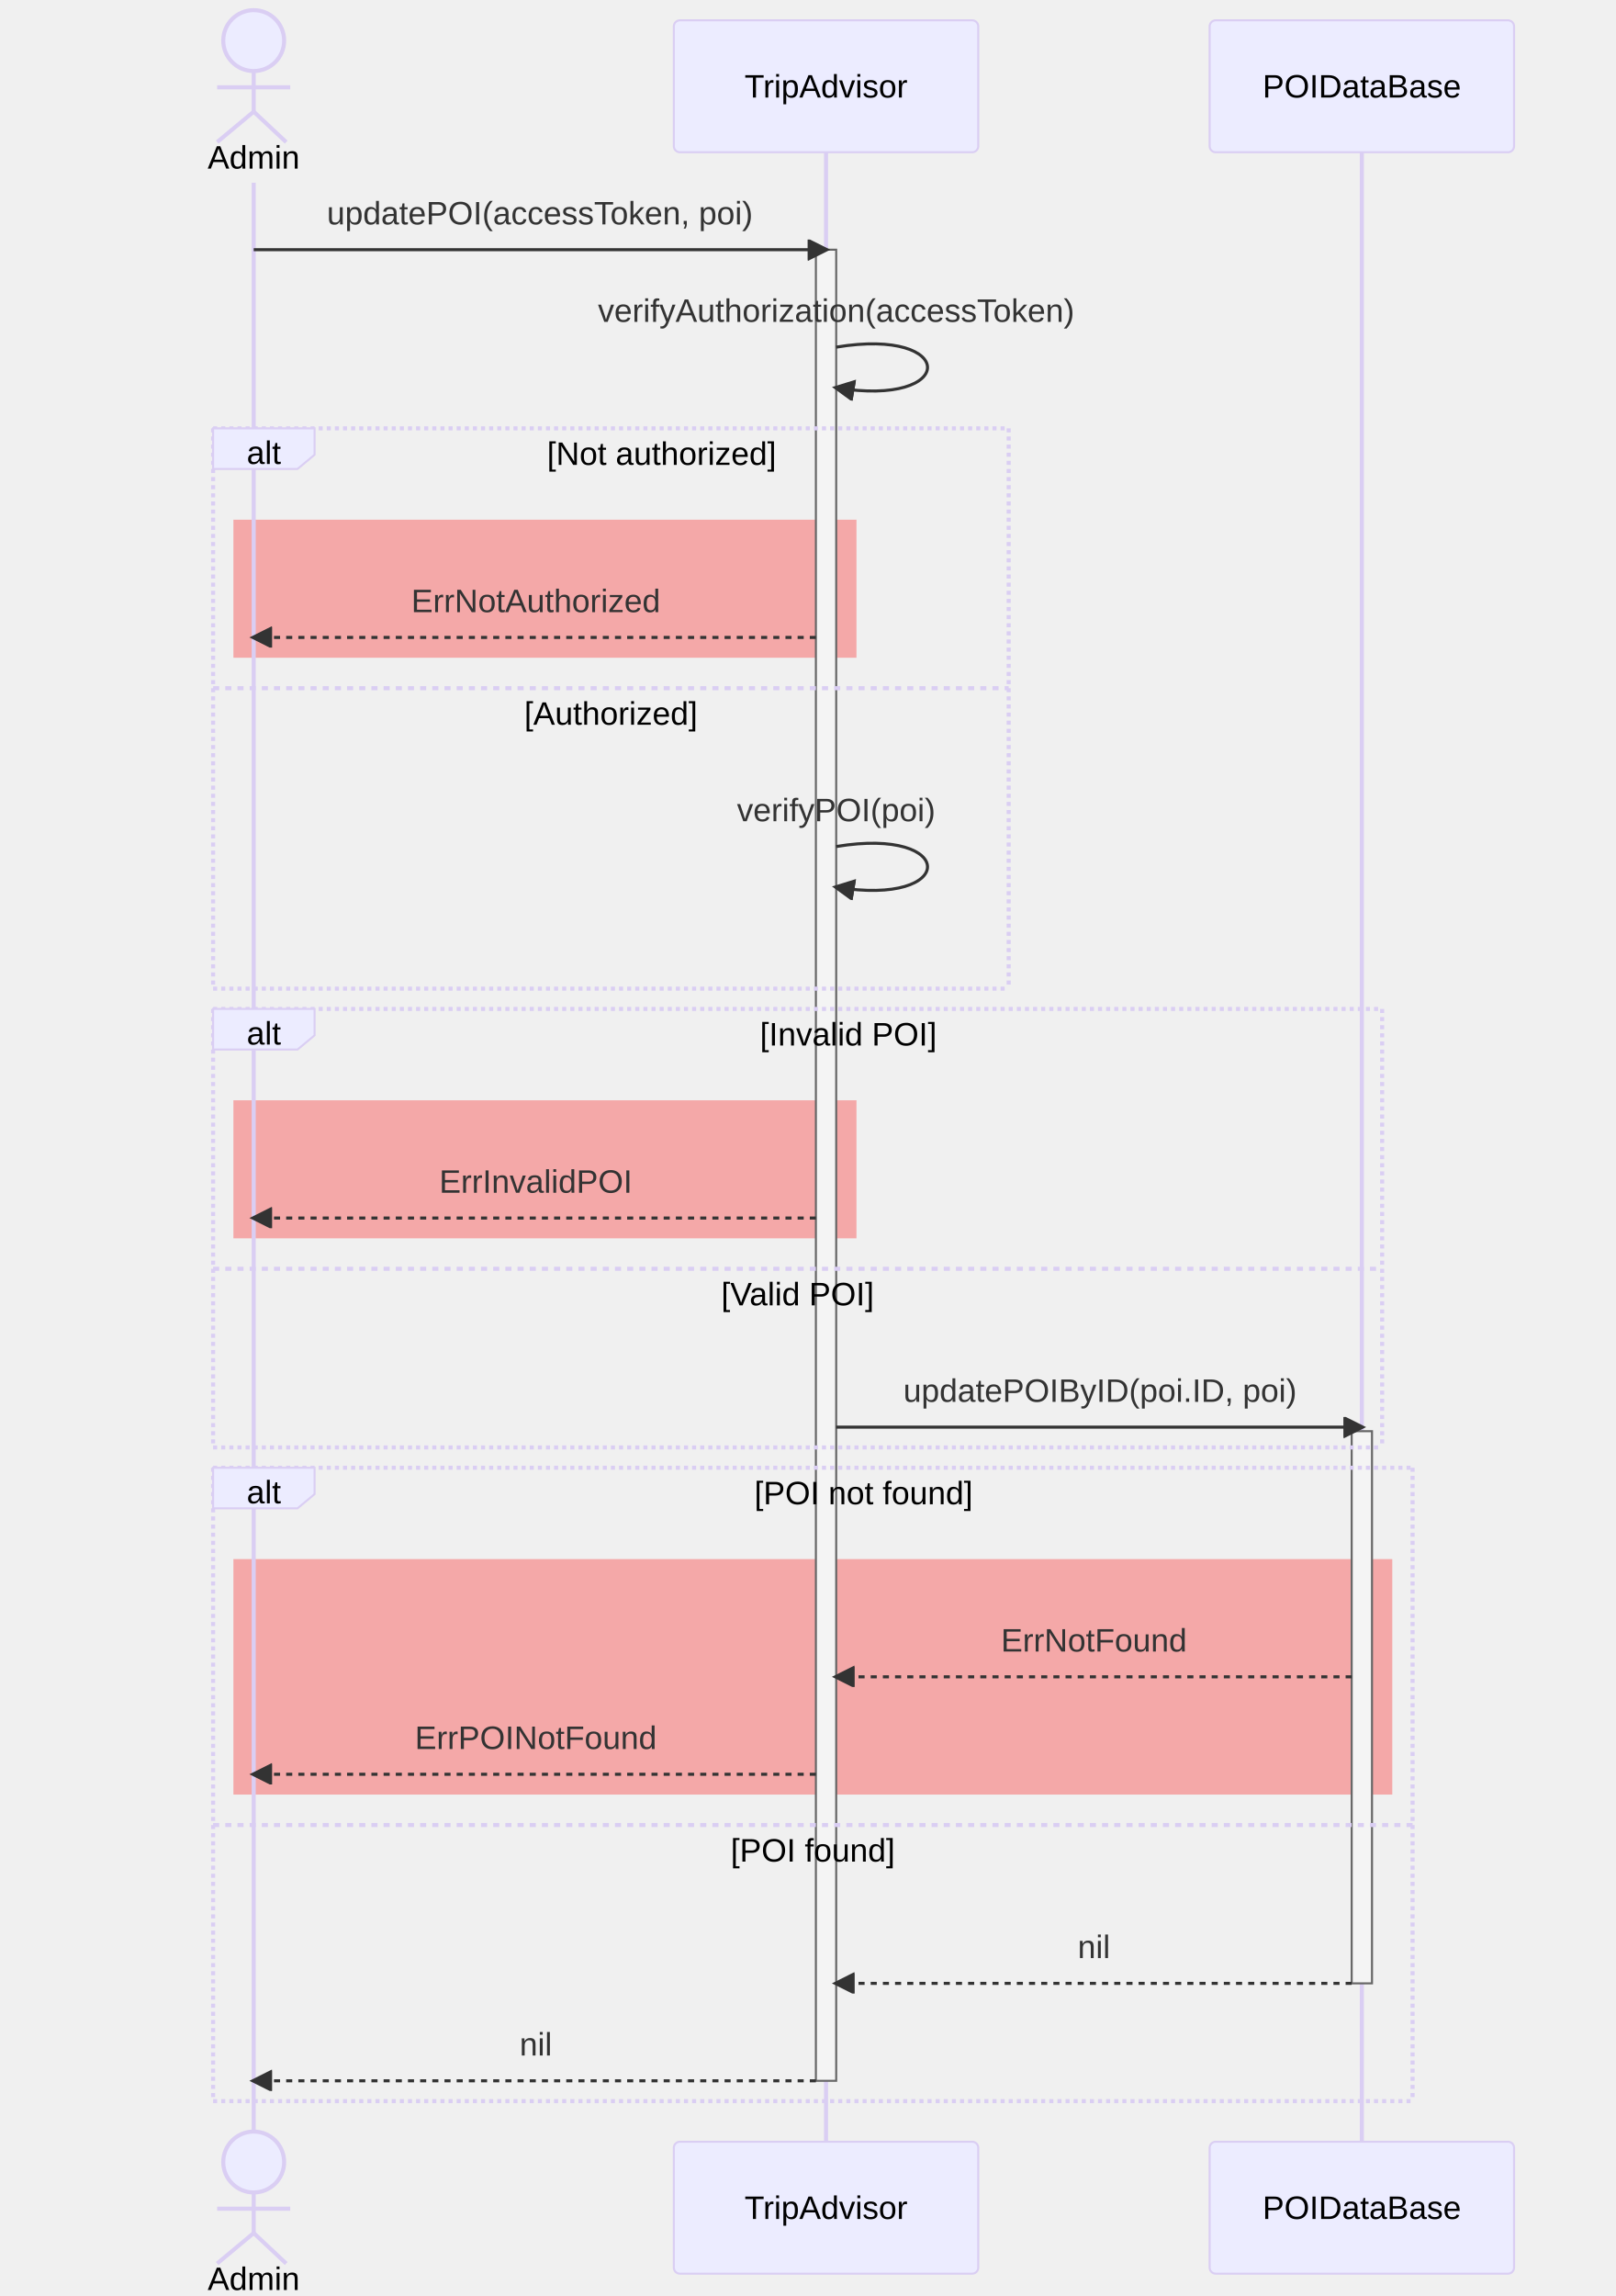
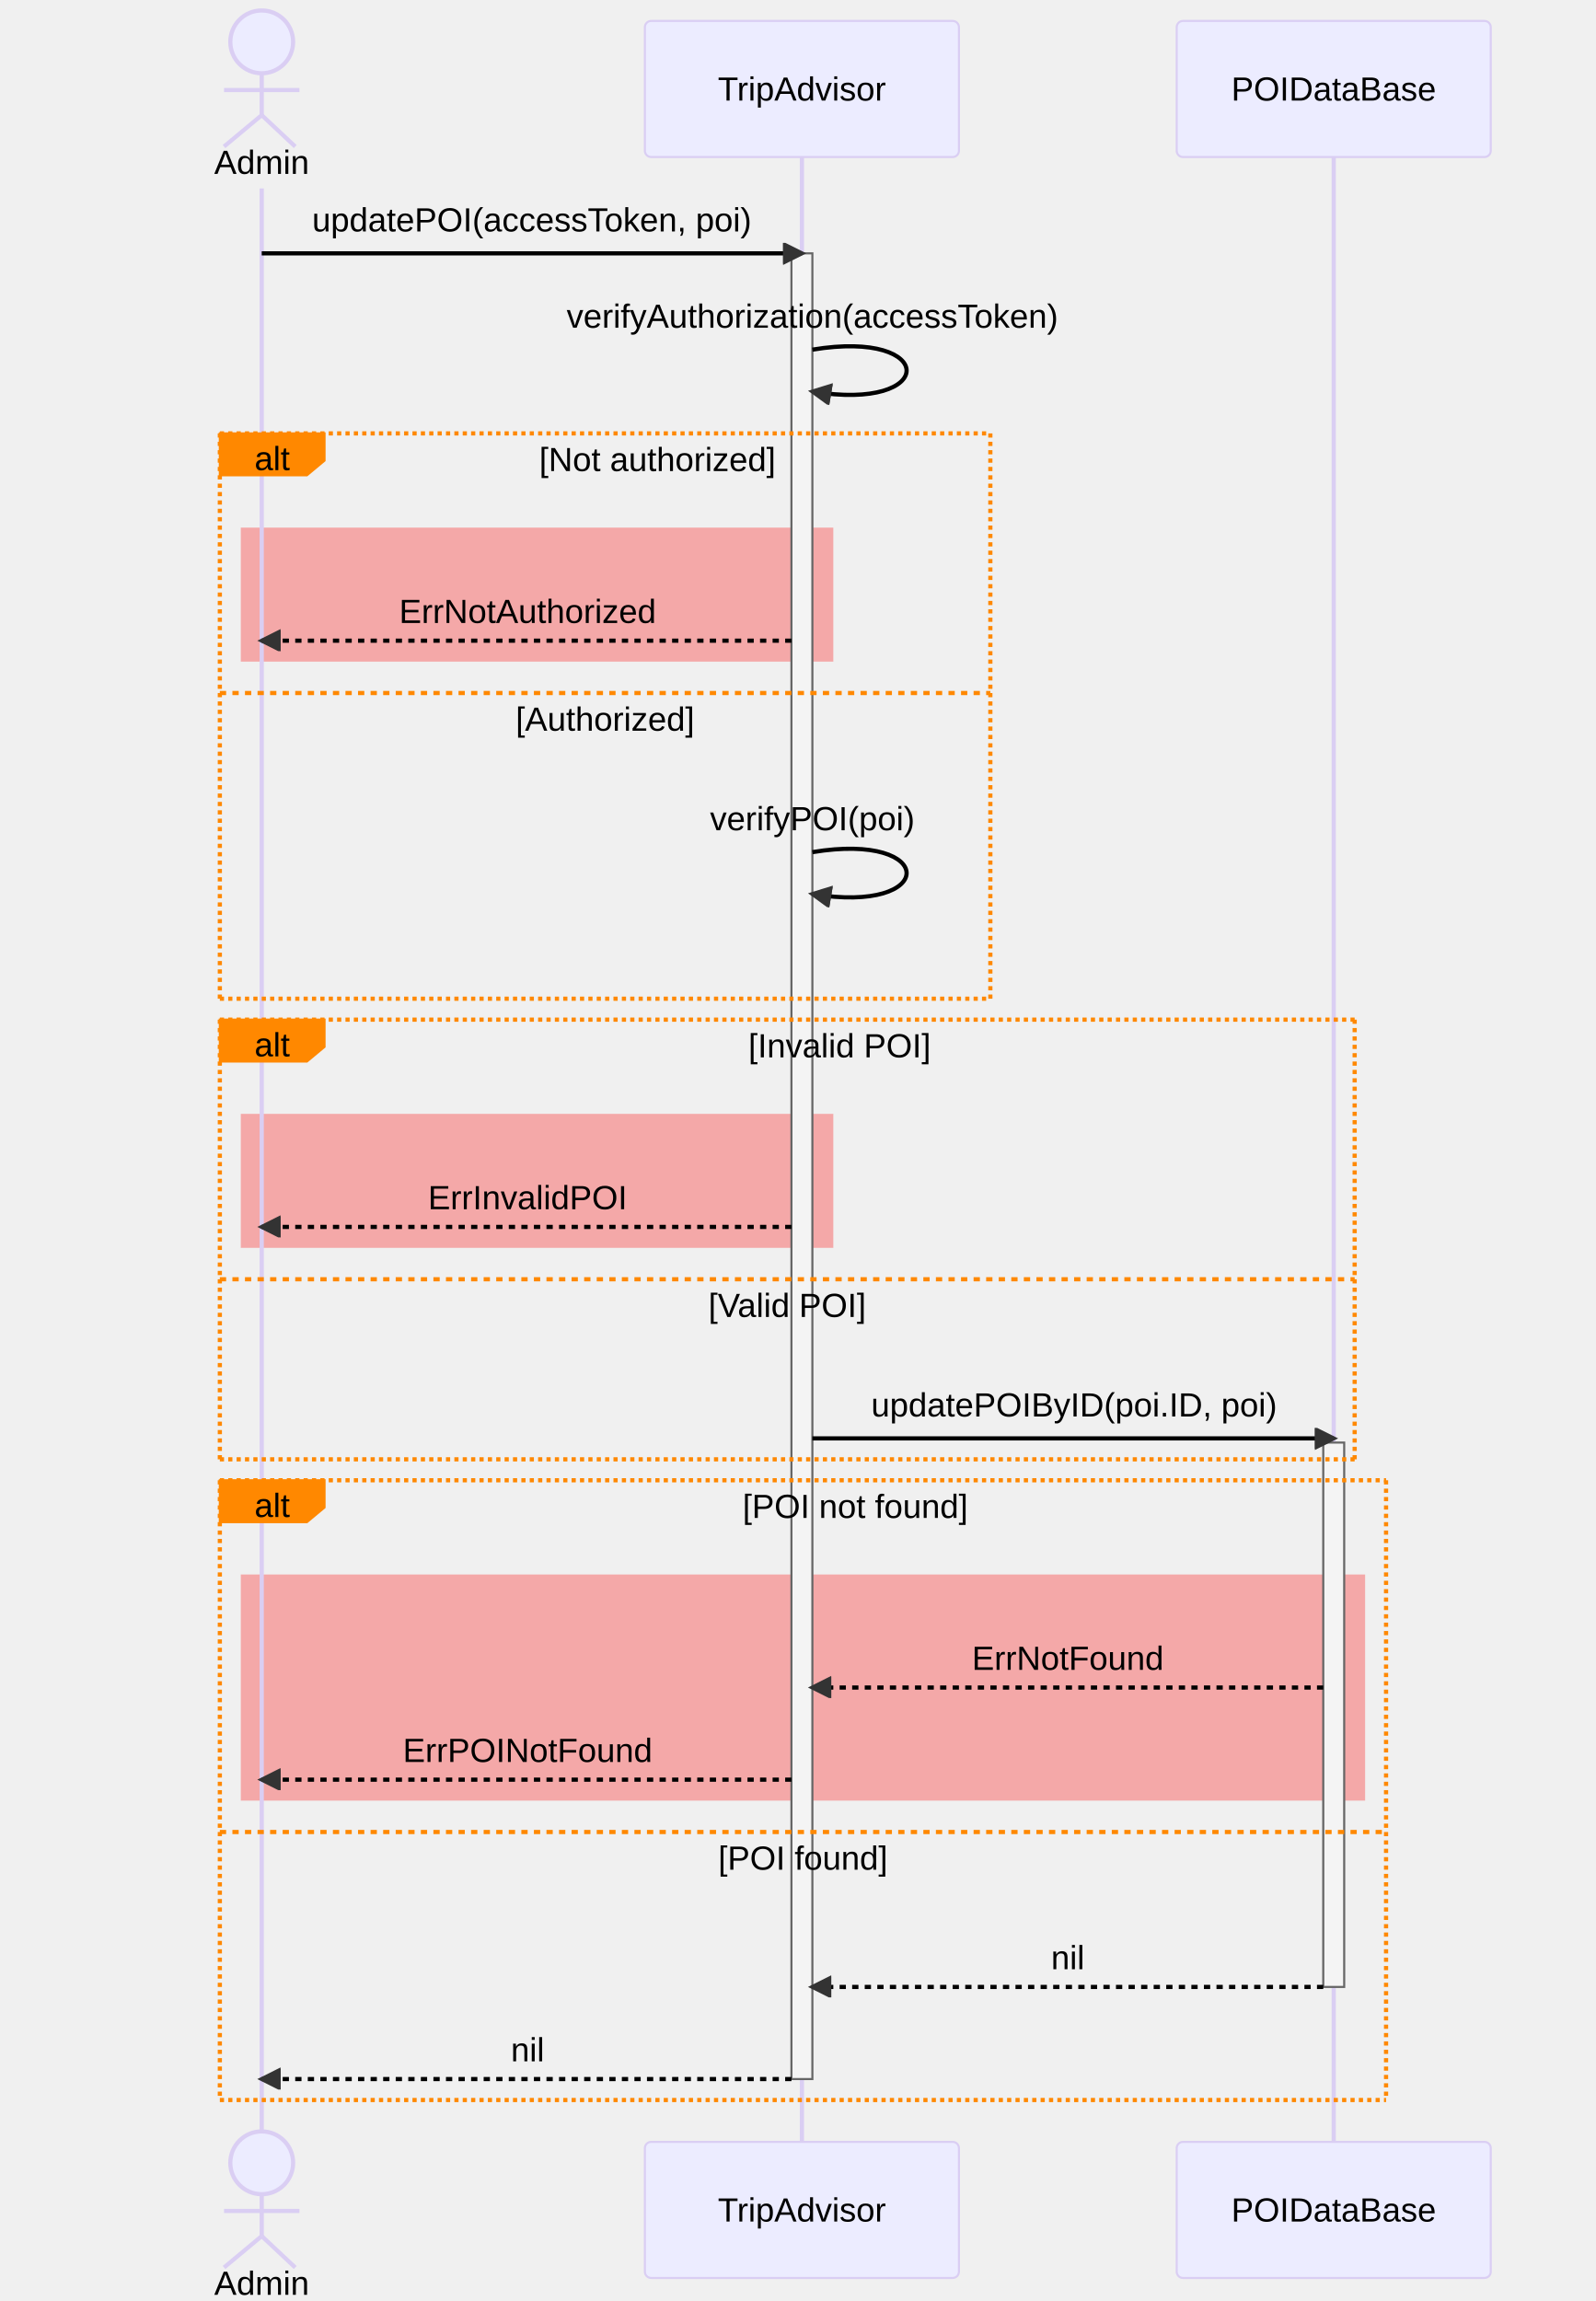
- <svg xmlns="http://www.w3.org/2000/svg" aria-labelledby="chart-title-mermaid-1676816670026 chart-desc-mermaid-1676816670026" role="img" viewBox="-50 -10 796 1131" style="max-width: 796px; background-color: rgb(128, 128, 128);" width="100%" id="mermaid-1676816670026">
-   <rect class="rect" height="116" width="571" fill="rgba(255, 0, 0, 0.3)" y="758" x="65" />
-   <rect class="rect" height="68" width="307" fill="rgba(255, 0, 0, 0.3)" y="532" x="65" />
-   <rect class="rect" height="68" width="307" fill="rgba(255, 0, 0, 0.3)" y="246" x="65" />
-   <style>#mermaid-1676816670026 {font-family:"trebuchet ms",verdana,arial,sans-serif;font-size:16px;fill:#333;}#mermaid-1676816670026 .error-icon{fill:#552222;}#mermaid-1676816670026 .error-text{fill:#552222;stroke:#552222;}#mermaid-1676816670026 .edge-thickness-normal{stroke-width:2px;}#mermaid-1676816670026 .edge-thickness-thick{stroke-width:3.5px;}#mermaid-1676816670026 .edge-pattern-solid{stroke-dasharray:0;}#mermaid-1676816670026 .edge-pattern-dashed{stroke-dasharray:3;}#mermaid-1676816670026 .edge-pattern-dotted{stroke-dasharray:2;}#mermaid-1676816670026 .marker{fill:#333333;stroke:#333333;}#mermaid-1676816670026 .marker.cross{stroke:#333333;}#mermaid-1676816670026 svg{font-family:"trebuchet ms",verdana,arial,sans-serif;font-size:16px;}#mermaid-1676816670026 .actor{stroke:hsl(259.626, 59.777%, 87.902%);fill:#ECECFF;}#mermaid-1676816670026 text.actor&gt;tspan{fill:black;stroke:none;}#mermaid-1676816670026 .actor-line{stroke:grey;}#mermaid-1676816670026 .messageLine0{stroke-width:1.5;stroke-dasharray:none;stroke:#333;}#mermaid-1676816670026 .messageLine1{stroke-width:1.5;stroke-dasharray:2,2;stroke:#333;}#mermaid-1676816670026 #arrowhead path{fill:#333;stroke:#333;}#mermaid-1676816670026 .sequenceNumber{fill:white;}#mermaid-1676816670026 #sequencenumber{fill:#333;}#mermaid-1676816670026 #crosshead path{fill:#333;stroke:#333;}#mermaid-1676816670026 .messageText{fill:#333;stroke:none;}#mermaid-1676816670026 .labelBox{stroke:hsl(259.626, 59.777%, 87.902%);fill:#ECECFF;}#mermaid-1676816670026 .labelText,#mermaid-1676816670026 .labelText&gt;tspan{fill:black;stroke:none;}#mermaid-1676816670026 .loopText,#mermaid-1676816670026 .loopText&gt;tspan{fill:black;stroke:none;}#mermaid-1676816670026 .loopLine{stroke-width:2px;stroke-dasharray:2,2;stroke:hsl(259.626, 59.777%, 87.902%);fill:hsl(259.626, 59.777%, 87.902%);}#mermaid-1676816670026 .note{stroke:#aaaa33;fill:#fff5ad;}#mermaid-1676816670026 .noteText,#mermaid-1676816670026 .noteText&gt;tspan{fill:black;stroke:none;}#mermaid-1676816670026 .activation0{fill:#f4f4f4;stroke:#666;}#mermaid-1676816670026 .activation1{fill:#f4f4f4;stroke:#666;}#mermaid-1676816670026 .activation2{fill:#f4f4f4;stroke:#666;}#mermaid-1676816670026 .actorPopupMenu{position:absolute;}#mermaid-1676816670026 .actorPopupMenuPanel{position:absolute;fill:#ECECFF;box-shadow:0px 8px 16px 0px rgba(0,0,0,0.2);filter:drop-shadow(3px 5px 2px rgb(0 0 0 / 0.4));}#mermaid-1676816670026 .actor-man line{stroke:hsl(259.626, 59.777%, 87.902%);fill:#ECECFF;}#mermaid-1676816670026 .actor-man circle,#mermaid-1676816670026 line{stroke:hsl(259.626, 59.777%, 87.902%);fill:#ECECFF;stroke-width:2px;}#mermaid-1676816670026 :root{--mermaid-font-family:"trebuchet ms",verdana,arial,sans-serif;}</style>
+ <svg xmlns="http://www.w3.org/2000/svg" aria-roledescription="sequence" viewBox="-50 -10 762 1099" style="max-width: 762px; background-color: white;" width="100%" id="mermaid-1677483207936">
+   <rect class="rect" height="108" width="537" fill="rgba(255, 0, 0, 0.3)" y="742" x="65" />
+   <rect class="rect" height="64" width="283" fill="rgba(255, 0, 0, 0.3)" y="522" x="65" />
+   <rect class="rect" height="64" width="283" fill="rgba(255, 0, 0, 0.3)" y="242" x="65" />
+   <style>#mermaid-1677483207936{font-family:"trebuchet ms",verdana,arial,sans-serif;font-size:16px;fill:#333;}#mermaid-1677483207936 .error-icon{fill:#552222;}#mermaid-1677483207936 .error-text{fill:#552222;stroke:#552222;}#mermaid-1677483207936 .edge-thickness-normal{stroke-width:2px;}#mermaid-1677483207936 .edge-thickness-thick{stroke-width:3.5px;}#mermaid-1677483207936 .edge-pattern-solid{stroke-dasharray:0;}#mermaid-1677483207936 .edge-pattern-dashed{stroke-dasharray:3;}#mermaid-1677483207936 .edge-pattern-dotted{stroke-dasharray:2;}#mermaid-1677483207936 .marker{fill:#333333;stroke:#333333;}#mermaid-1677483207936 .marker.cross{stroke:#333333;}#mermaid-1677483207936 svg{font-family:"trebuchet ms",verdana,arial,sans-serif;font-size:16px;}#mermaid-1677483207936 .actor{stroke:hsl(259.626, 59.777%, 87.902%);fill:#ECECFF;}#mermaid-1677483207936 text.actor&gt;tspan{fill:black;stroke:none;}#mermaid-1677483207936 .actor-line{stroke:grey;}#mermaid-1677483207936 .messageLine0{stroke-width:1.5;stroke-dasharray:none;stroke:#333;}#mermaid-1677483207936 .messageLine1{stroke-width:1.5;stroke-dasharray:2,2;stroke:#333;}#mermaid-1677483207936 #arrowhead path{fill:#333;stroke:#333;}#mermaid-1677483207936 .sequenceNumber{fill:white;}#mermaid-1677483207936 #sequencenumber{fill:#333;}#mermaid-1677483207936 #crosshead path{fill:#333;stroke:#333;}#mermaid-1677483207936 .messageText{fill:#333;stroke:none;}#mermaid-1677483207936 .labelBox{stroke:hsl(259.626, 59.777%, 87.902%);fill:#ECECFF;}#mermaid-1677483207936 .labelText,#mermaid-1677483207936 .labelText&gt;tspan{fill:black;stroke:none;}#mermaid-1677483207936 .loopText,#mermaid-1677483207936 .loopText&gt;tspan{fill:black;stroke:none;}#mermaid-1677483207936 .loopLine{stroke-width:2px;stroke-dasharray:2,2;stroke:hsl(259.626, 59.777%, 87.902%);fill:hsl(259.626, 59.777%, 87.902%);}#mermaid-1677483207936 .note{stroke:#aaaa33;fill:#fff5ad;}#mermaid-1677483207936 .noteText,#mermaid-1677483207936 .noteText&gt;tspan{fill:black;stroke:none;}#mermaid-1677483207936 .activation0{fill:#f4f4f4;stroke:#666;}#mermaid-1677483207936 .activation1{fill:#f4f4f4;stroke:#666;}#mermaid-1677483207936 .activation2{fill:#f4f4f4;stroke:#666;}#mermaid-1677483207936 .actorPopupMenu{position:absolute;}#mermaid-1677483207936 .actorPopupMenuPanel{position:absolute;fill:#ECECFF;box-shadow:0px 8px 16px 0px rgba(0,0,0,0.2);filter:drop-shadow(3px 5px 2px rgb(0 0 0 / 0.4));}#mermaid-1677483207936 .actor-man line{stroke:hsl(259.626, 59.777%, 87.902%);fill:#ECECFF;}#mermaid-1677483207936 .actor-man circle,#mermaid-1677483207936 line{stroke:hsl(259.626, 59.777%, 87.902%);fill:#ECECFF;stroke-width:2px;}#mermaid-1677483207936 :root{--mermaid-font-family:"trebuchet ms",verdana,arial,sans-serif;}</style>
  <g />
  <defs>
    <symbol height="24" width="24" id="computer">
      <path d="M2 2v13h20v-13h-20zm18 11h-16v-9h16v9zm-10.228 6l.466-1h3.524l.467 1h-4.457zm14.228 3h-24l2-6h2.104l-1.33 4h18.45l-1.297-4h2.073l2 6zm-5-10h-14v-7h14v7z" transform="scale(.5)" />
    </symbol>
  </defs>
  <defs>
    <symbol clip-rule="evenodd" fill-rule="evenodd" id="database">
      <path d="M12.258.001l.256.004.255.005.253.008.251.01.249.012.247.015.246.016.242.019.241.02.239.023.236.024.233.027.231.028.229.031.225.032.223.034.22.036.217.038.214.04.211.041.208.043.205.045.201.046.198.048.194.05.191.051.187.053.183.054.18.056.175.057.172.059.168.06.163.061.16.063.155.064.15.066.074.033.073.033.071.034.07.034.069.035.068.035.067.035.066.035.064.036.064.036.062.036.06.036.06.037.058.037.058.037.055.038.055.038.053.038.052.038.051.039.05.039.048.039.047.039.045.04.044.04.043.04.041.04.04.041.039.041.037.041.036.041.034.041.033.042.032.042.03.042.029.042.027.042.026.043.024.043.023.043.021.043.02.043.018.044.017.043.015.044.013.044.012.044.011.045.009.044.007.045.006.045.004.045.002.045.001.045v17l-.001.045-.002.045-.004.045-.006.045-.007.045-.009.044-.011.045-.012.044-.013.044-.015.044-.017.043-.018.044-.02.043-.021.043-.023.043-.024.043-.026.043-.027.042-.029.042-.03.042-.032.042-.033.042-.034.041-.036.041-.037.041-.039.041-.04.041-.041.04-.043.04-.044.04-.045.04-.047.039-.048.039-.05.039-.051.039-.052.038-.053.038-.055.038-.055.038-.058.037-.058.037-.06.037-.06.036-.062.036-.064.036-.064.036-.066.035-.067.035-.068.035-.069.035-.07.034-.071.034-.073.033-.074.033-.15.066-.155.064-.16.063-.163.061-.168.06-.172.059-.175.057-.18.056-.183.054-.187.053-.191.051-.194.05-.198.048-.201.046-.205.045-.208.043-.211.041-.214.04-.217.038-.22.036-.223.034-.225.032-.229.031-.231.028-.233.027-.236.024-.239.023-.241.02-.242.019-.246.016-.247.015-.249.012-.251.01-.253.008-.255.005-.256.004-.258.001-.258-.001-.256-.004-.255-.005-.253-.008-.251-.01-.249-.012-.247-.015-.245-.016-.243-.019-.241-.02-.238-.023-.236-.024-.234-.027-.231-.028-.228-.031-.226-.032-.223-.034-.22-.036-.217-.038-.214-.04-.211-.041-.208-.043-.204-.045-.201-.046-.198-.048-.195-.05-.19-.051-.187-.053-.184-.054-.179-.056-.176-.057-.172-.059-.167-.06-.164-.061-.159-.063-.155-.064-.151-.066-.074-.033-.072-.033-.072-.034-.07-.034-.069-.035-.068-.035-.067-.035-.066-.035-.064-.036-.063-.036-.062-.036-.061-.036-.06-.037-.058-.037-.057-.037-.056-.038-.055-.038-.053-.038-.052-.038-.051-.039-.049-.039-.049-.039-.046-.039-.046-.04-.044-.04-.043-.04-.041-.04-.04-.041-.039-.041-.037-.041-.036-.041-.034-.041-.033-.042-.032-.042-.03-.042-.029-.042-.027-.042-.026-.043-.024-.043-.023-.043-.021-.043-.02-.043-.018-.044-.017-.043-.015-.044-.013-.044-.012-.044-.011-.045-.009-.044-.007-.045-.006-.045-.004-.045-.002-.045-.001-.045v-17l.001-.045.002-.045.004-.045.006-.045.007-.045.009-.044.011-.045.012-.044.013-.044.015-.044.017-.043.018-.044.02-.043.021-.043.023-.043.024-.043.026-.043.027-.042.029-.042.03-.042.032-.042.033-.042.034-.041.036-.041.037-.041.039-.041.04-.041.041-.04.043-.04.044-.04.046-.04.046-.039.049-.039.049-.039.051-.039.052-.038.053-.038.055-.038.056-.038.057-.037.058-.037.06-.037.061-.036.062-.036.063-.036.064-.036.066-.035.067-.035.068-.035.069-.035.07-.034.072-.034.072-.033.074-.033.151-.066.155-.064.159-.063.164-.061.167-.06.172-.059.176-.057.179-.056.184-.054.187-.053.19-.051.195-.05.198-.048.201-.046.204-.045.208-.043.211-.041.214-.04.217-.038.22-.036.223-.034.226-.032.228-.031.231-.028.234-.027.236-.024.238-.023.241-.02.243-.019.245-.016.247-.015.249-.012.251-.01.253-.008.255-.005.256-.004.258-.001.258.001zm-9.258 20.499v.01l.001.021.003.021.004.022.005.021.006.022.007.022.009.023.01.022.011.023.012.023.013.023.015.023.016.024.017.023.018.024.019.024.021.024.022.025.023.024.024.025.052.049.056.05.061.051.066.051.07.051.075.051.079.052.084.052.088.052.092.052.097.052.102.051.105.052.11.052.114.051.119.051.123.051.127.05.131.05.135.05.139.048.144.049.147.047.152.047.155.047.16.045.163.045.167.043.171.043.176.041.178.041.183.039.187.039.19.037.194.035.197.035.202.033.204.031.209.03.212.029.216.027.219.025.222.024.226.021.23.02.233.018.236.016.24.015.243.012.246.01.249.008.253.005.256.004.259.001.26-.001.257-.004.254-.005.25-.008.247-.011.244-.012.241-.014.237-.016.233-.018.231-.021.226-.021.224-.024.22-.026.216-.027.212-.028.21-.031.205-.031.202-.034.198-.034.194-.036.191-.037.187-.039.183-.04.179-.04.175-.042.172-.043.168-.044.163-.045.16-.046.155-.046.152-.047.148-.048.143-.049.139-.049.136-.05.131-.05.126-.05.123-.051.118-.052.114-.051.11-.052.106-.052.101-.052.096-.052.092-.052.088-.053.083-.051.079-.052.074-.052.07-.051.065-.051.06-.051.056-.05.051-.05.023-.024.023-.025.021-.024.02-.024.019-.024.018-.024.017-.024.015-.023.014-.024.013-.023.012-.023.01-.023.01-.022.008-.022.006-.022.006-.022.004-.022.004-.021.001-.021.001-.021v-4.127l-.077.055-.08.053-.083.054-.085.053-.087.052-.09.052-.093.051-.095.05-.097.05-.1.049-.102.049-.105.048-.106.047-.109.047-.111.046-.114.045-.115.045-.118.044-.12.043-.122.042-.124.042-.126.041-.128.04-.13.04-.132.038-.134.038-.135.037-.138.037-.139.035-.142.035-.143.034-.144.033-.147.032-.148.031-.15.03-.151.03-.153.029-.154.027-.156.027-.158.026-.159.025-.161.024-.162.023-.163.022-.165.021-.166.02-.167.019-.169.018-.169.017-.171.016-.173.015-.173.014-.175.013-.175.012-.177.011-.178.01-.179.008-.179.008-.181.006-.182.005-.182.004-.184.003-.184.002h-.37l-.184-.002-.184-.003-.182-.004-.182-.005-.181-.006-.179-.008-.179-.008-.178-.01-.176-.011-.176-.012-.175-.013-.173-.014-.172-.015-.171-.016-.17-.017-.169-.018-.167-.019-.166-.02-.165-.021-.163-.022-.162-.023-.161-.024-.159-.025-.157-.026-.156-.027-.155-.027-.153-.029-.151-.03-.15-.03-.148-.031-.146-.032-.145-.033-.143-.034-.141-.035-.14-.035-.137-.037-.136-.037-.134-.038-.132-.038-.13-.04-.128-.04-.126-.041-.124-.042-.122-.042-.12-.044-.117-.043-.116-.045-.113-.045-.112-.046-.109-.047-.106-.047-.105-.048-.102-.049-.1-.049-.097-.05-.095-.05-.093-.052-.09-.051-.087-.052-.085-.053-.083-.054-.08-.054-.077-.054v4.127zm0-5.654v.011l.001.021.003.021.004.021.005.022.006.022.007.022.009.022.01.022.011.023.012.023.013.023.015.024.016.023.017.024.018.024.019.024.021.024.022.024.023.025.024.024.052.05.056.05.061.05.066.051.07.051.075.052.079.051.084.052.088.052.092.052.097.052.102.052.105.052.11.051.114.051.119.052.123.05.127.051.131.05.135.049.139.049.144.048.147.048.152.047.155.046.16.045.163.045.167.044.171.042.176.042.178.04.183.04.187.038.19.037.194.036.197.034.202.033.204.032.209.03.212.028.216.027.219.025.222.024.226.022.23.02.233.018.236.016.24.014.243.012.246.01.249.008.253.006.256.003.259.001.26-.001.257-.003.254-.006.25-.008.247-.01.244-.012.241-.015.237-.016.233-.018.231-.02.226-.022.224-.024.22-.025.216-.027.212-.029.21-.03.205-.032.202-.033.198-.035.194-.036.191-.037.187-.039.183-.039.179-.041.175-.042.172-.043.168-.044.163-.045.16-.045.155-.047.152-.047.148-.048.143-.048.139-.05.136-.049.131-.05.126-.051.123-.051.118-.051.114-.052.11-.052.106-.052.101-.052.096-.052.092-.052.088-.052.083-.052.079-.052.074-.051.07-.052.065-.051.06-.05.056-.051.051-.049.023-.025.023-.024.021-.025.02-.024.019-.024.018-.024.017-.024.015-.023.014-.023.013-.024.012-.022.01-.023.01-.023.008-.022.006-.022.006-.022.004-.021.004-.022.001-.021.001-.021v-4.139l-.077.054-.08.054-.083.054-.085.052-.087.053-.09.051-.093.051-.095.051-.097.05-.1.049-.102.049-.105.048-.106.047-.109.047-.111.046-.114.045-.115.044-.118.044-.12.044-.122.042-.124.042-.126.041-.128.04-.13.039-.132.039-.134.038-.135.037-.138.036-.139.036-.142.035-.143.033-.144.033-.147.033-.148.031-.15.03-.151.03-.153.028-.154.028-.156.027-.158.026-.159.025-.161.024-.162.023-.163.022-.165.021-.166.02-.167.019-.169.018-.169.017-.171.016-.173.015-.173.014-.175.013-.175.012-.177.011-.178.009-.179.009-.179.007-.181.007-.182.005-.182.004-.184.003-.184.002h-.37l-.184-.002-.184-.003-.182-.004-.182-.005-.181-.007-.179-.007-.179-.009-.178-.009-.176-.011-.176-.012-.175-.013-.173-.014-.172-.015-.171-.016-.17-.017-.169-.018-.167-.019-.166-.02-.165-.021-.163-.022-.162-.023-.161-.024-.159-.025-.157-.026-.156-.027-.155-.028-.153-.028-.151-.03-.15-.03-.148-.031-.146-.033-.145-.033-.143-.033-.141-.035-.14-.036-.137-.036-.136-.037-.134-.038-.132-.039-.13-.039-.128-.04-.126-.041-.124-.042-.122-.043-.12-.043-.117-.044-.116-.044-.113-.046-.112-.046-.109-.046-.106-.047-.105-.048-.102-.049-.1-.049-.097-.05-.095-.051-.093-.051-.09-.051-.087-.053-.085-.052-.083-.054-.08-.054-.077-.054v4.139zm0-5.666v.011l.001.02.003.022.004.021.005.022.006.021.007.022.009.023.01.022.011.023.012.023.013.023.015.023.016.024.017.024.018.023.019.024.021.025.022.024.023.024.024.025.052.05.056.05.061.05.066.051.07.051.075.052.079.051.084.052.088.052.092.052.097.052.102.052.105.051.11.052.114.051.119.051.123.051.127.05.131.05.135.05.139.049.144.048.147.048.152.047.155.046.16.045.163.045.167.043.171.043.176.042.178.04.183.04.187.038.19.037.194.036.197.034.202.033.204.032.209.03.212.028.216.027.219.025.222.024.226.021.23.02.233.018.236.017.24.014.243.012.246.01.249.008.253.006.256.003.259.001.26-.001.257-.003.254-.006.25-.008.247-.01.244-.013.241-.014.237-.016.233-.018.231-.02.226-.022.224-.024.22-.025.216-.027.212-.029.21-.03.205-.032.202-.033.198-.035.194-.036.191-.037.187-.039.183-.039.179-.041.175-.042.172-.043.168-.044.163-.045.16-.045.155-.047.152-.047.148-.048.143-.049.139-.049.136-.049.131-.051.126-.05.123-.051.118-.052.114-.051.11-.052.106-.052.101-.052.096-.052.092-.052.088-.052.083-.052.079-.052.074-.052.07-.051.065-.051.06-.051.056-.05.051-.049.023-.025.023-.025.021-.024.02-.024.019-.024.018-.024.017-.024.015-.023.014-.024.013-.023.012-.023.01-.022.01-.023.008-.022.006-.022.006-.022.004-.022.004-.021.001-.021.001-.021v-4.153l-.077.054-.08.054-.083.053-.085.053-.087.053-.09.051-.093.051-.095.051-.097.05-.1.049-.102.048-.105.048-.106.048-.109.046-.111.046-.114.046-.115.044-.118.044-.12.043-.122.043-.124.042-.126.041-.128.04-.13.039-.132.039-.134.038-.135.037-.138.036-.139.036-.142.034-.143.034-.144.033-.147.032-.148.032-.15.03-.151.03-.153.028-.154.028-.156.027-.158.026-.159.024-.161.024-.162.023-.163.023-.165.021-.166.02-.167.019-.169.018-.169.017-.171.016-.173.015-.173.014-.175.013-.175.012-.177.01-.178.01-.179.009-.179.007-.181.006-.182.006-.182.004-.184.003-.184.001-.185.001-.185-.001-.184-.001-.184-.003-.182-.004-.182-.006-.181-.006-.179-.007-.179-.009-.178-.01-.176-.01-.176-.012-.175-.013-.173-.014-.172-.015-.171-.016-.17-.017-.169-.018-.167-.019-.166-.02-.165-.021-.163-.023-.162-.023-.161-.024-.159-.024-.157-.026-.156-.027-.155-.028-.153-.028-.151-.03-.15-.03-.148-.032-.146-.032-.145-.033-.143-.034-.141-.034-.14-.036-.137-.036-.136-.037-.134-.038-.132-.039-.13-.039-.128-.041-.126-.041-.124-.041-.122-.043-.12-.043-.117-.044-.116-.044-.113-.046-.112-.046-.109-.046-.106-.048-.105-.048-.102-.048-.1-.05-.097-.049-.095-.051-.093-.051-.09-.052-.087-.052-.085-.053-.083-.053-.08-.054-.077-.054v4.153zm8.74-8.179l-.257.004-.254.005-.25.008-.247.011-.244.012-.241.014-.237.016-.233.018-.231.021-.226.022-.224.023-.22.026-.216.027-.212.028-.21.031-.205.032-.202.033-.198.034-.194.036-.191.038-.187.038-.183.04-.179.041-.175.042-.172.043-.168.043-.163.045-.16.046-.155.046-.152.048-.148.048-.143.048-.139.049-.136.05-.131.05-.126.051-.123.051-.118.051-.114.052-.11.052-.106.052-.101.052-.096.052-.092.052-.088.052-.083.052-.079.052-.074.051-.07.052-.065.051-.06.05-.056.05-.051.05-.023.025-.023.024-.021.024-.02.025-.019.024-.018.024-.017.023-.015.024-.014.023-.013.023-.012.023-.01.023-.01.022-.008.022-.006.023-.006.021-.004.022-.004.021-.001.021-.001.021.001.021.001.021.004.021.004.022.006.021.006.023.008.022.01.022.01.023.012.023.013.023.014.023.015.024.017.023.018.024.019.024.02.025.021.024.023.024.023.025.051.05.056.05.06.05.065.051.07.052.074.051.079.052.083.052.088.052.092.052.096.052.101.052.106.052.11.052.114.052.118.051.123.051.126.051.131.05.136.05.139.049.143.048.148.048.152.048.155.046.16.046.163.045.168.043.172.043.175.042.179.041.183.04.187.038.191.038.194.036.198.034.202.033.205.032.21.031.212.028.216.027.22.026.224.023.226.022.231.021.233.018.237.016.241.014.244.012.247.011.25.008.254.005.257.004.26.001.26-.001.257-.004.254-.005.25-.008.247-.011.244-.012.241-.014.237-.016.233-.018.231-.021.226-.022.224-.023.22-.026.216-.027.212-.028.21-.031.205-.032.202-.033.198-.034.194-.036.191-.038.187-.038.183-.04.179-.041.175-.042.172-.043.168-.043.163-.045.16-.046.155-.046.152-.048.148-.048.143-.048.139-.049.136-.05.131-.05.126-.051.123-.051.118-.051.114-.052.11-.052.106-.052.101-.052.096-.052.092-.052.088-.052.083-.052.079-.052.074-.051.07-.052.065-.051.06-.05.056-.05.051-.05.023-.025.023-.024.021-.024.02-.025.019-.024.018-.024.017-.023.015-.024.014-.023.013-.023.012-.023.01-.023.01-.022.008-.022.006-.023.006-.021.004-.022.004-.021.001-.021.001-.021-.001-.021-.001-.021-.004-.021-.004-.022-.006-.021-.006-.023-.008-.022-.01-.022-.01-.023-.012-.023-.013-.023-.014-.023-.015-.024-.017-.023-.018-.024-.019-.024-.02-.025-.021-.024-.023-.024-.023-.025-.051-.05-.056-.05-.06-.05-.065-.051-.07-.052-.074-.051-.079-.052-.083-.052-.088-.052-.092-.052-.096-.052-.101-.052-.106-.052-.11-.052-.114-.052-.118-.051-.123-.051-.126-.051-.131-.05-.136-.05-.139-.049-.143-.048-.148-.048-.152-.048-.155-.046-.16-.046-.163-.045-.168-.043-.172-.043-.175-.042-.179-.041-.183-.04-.187-.038-.191-.038-.194-.036-.198-.034-.202-.033-.205-.032-.21-.031-.212-.028-.216-.027-.22-.026-.224-.023-.226-.022-.231-.021-.233-.018-.237-.016-.241-.014-.244-.012-.247-.011-.25-.008-.254-.005-.257-.004-.26-.001-.26.001z" transform="scale(.5)" />
    </symbol>
  </defs>
  <defs>
    <symbol height="24" width="24" id="clock">
      <path d="M12 2c5.514 0 10 4.486 10 10s-4.486 10-10 10-10-4.486-10-10 4.486-10 10-10zm0-2c-6.627 0-12 5.373-12 12s5.373 12 12 12 12-5.373 12-12-5.373-12-12-12zm5.848 12.459c.202.038.202.333.001.372-1.907.361-6.045 1.111-6.547 1.111-.719 0-1.301-.582-1.301-1.301 0-.512.77-5.447 1.125-7.445.034-.192.312-.181.343.014l.985 6.238 5.394 1.011z" transform="scale(.5)" />
    </symbol>
  </defs>
-   <line stroke="#999" stroke-width="0.5px" class="200" y2="1065" x2="75" y1="80" x1="75" id="actor15" />
+   <line stroke="#999" stroke-width="0.5px" class="200" y2="1033" x2="75" y1="80" x1="75" id="actor0" />
  <g class="actor-man">
-     <line y2="45" x2="75" y1="25" x1="75" id="actor-man-torso15" />
-     <line y2="33" x2="93" y1="33" x1="57" id="actor-man-arms15" />
+     <line y2="45" x2="75" y1="25" x1="75" id="actor-man-torso0" />
+     <line y2="33" x2="93" y1="33" x1="57" id="actor-man-arms0" />
    <line y2="45" x2="75" y1="60" x1="57" />
    <line y2="60" x2="91" y1="45" x1="75" />
    <circle height="65" width="150" r="15" cy="10" cx="75" />
    <text style="text-anchor: middle; font-size: 16px; font-weight: 400;" class="actor" alignment-baseline="central" dominant-baseline="central" y="67.5" x="75">
      <tspan dy="0" x="75">Admin</tspan>
    </text>
  </g>
  <g>
-     <line stroke="#999" stroke-width="0.5px" class="200" y2="1065" x2="357" y1="5" x1="357" id="actor16" />
-     <g id="root-16">
-       <rect class="actor" ry="3" rx="3" height="65" width="150" stroke="#666" fill="#eaeaea" y="0" x="282" />
-       <text style="text-anchor: middle; font-size: 16px; font-weight: 400;" class="actor" alignment-baseline="central" dominant-baseline="central" y="32.5" x="357">
-         <tspan dy="0" x="357">TripAdvisor</tspan>
+     <line stroke="#999" stroke-width="0.5px" class="200" y2="1033" x2="333" y1="5" x1="333" id="actor1" />
+     <g id="root-1">
+       <rect class="actor" ry="3" rx="3" height="65" width="150" stroke="#666" fill="#eaeaea" y="0" x="258" />
+       <text style="text-anchor: middle; font-size: 16px; font-weight: 400;" class="actor" alignment-baseline="central" dominant-baseline="central" y="32.5" x="333">
+         <tspan dy="0" x="333">TripAdvisor</tspan>
      </text>
    </g>
  </g>
  <g>
-     <line stroke="#999" stroke-width="0.5px" class="200" y2="1065" x2="621" y1="5" x1="621" id="actor17" />
-     <g id="root-17">
-       <rect class="actor" ry="3" rx="3" height="65" width="150" stroke="#666" fill="#eaeaea" y="0" x="546" />
-       <text style="text-anchor: middle; font-size: 16px; font-weight: 400;" class="actor" alignment-baseline="central" dominant-baseline="central" y="32.5" x="621">
-         <tspan dy="0" x="621">POIDataBase</tspan>
+     <line stroke="#999" stroke-width="0.5px" class="200" y2="1033" x2="587" y1="5" x1="587" id="actor2" />
+     <g id="root-2">
+       <rect class="actor" ry="3" rx="3" height="65" width="150" stroke="#666" fill="#eaeaea" y="0" x="512" />
+       <text style="text-anchor: middle; font-size: 16px; font-weight: 400;" class="actor" alignment-baseline="central" dominant-baseline="central" y="32.5" x="587">
+         <tspan dy="0" x="587">POIDataBase</tspan>
      </text>
    </g>
  </g>
  <defs>
    <marker orient="auto" markerHeight="12" markerWidth="12" markerUnits="userSpaceOnUse" refY="5" refX="9" id="arrowhead">
      <path d="M 0 0 L 10 5 L 0 10 z" />
    </marker>
  </defs>
  <defs>
-     <marker refY="4" refX="16" orient="auto" markerHeight="8" markerWidth="15" id="crosshead">
-       <path style="stroke-dasharray: 0, 0;" d="M 9,2 V 6 L16,4 Z" stroke-width="1px" stroke="#000000" fill="black" />
-       <path style="stroke-dasharray: 0, 0;" d="M 0,1 L 6,7 M 6,1 L 0,7" stroke-width="1px" stroke="#000000" fill="none" />
+     <marker refY="5" refX="4" orient="auto" markerHeight="8" markerWidth="15" id="crosshead">
+       <path style="stroke-dasharray: 0, 0;" d="M 1,2 L 6,7 M 6,2 L 1,7" stroke-width="1pt" stroke="#000000" fill="none" />
    </marker>
  </defs>
  <defs>
    <marker orient="auto" markerHeight="28" markerWidth="20" refY="7" refX="18" id="filled-head">
      <path d="M 18,7 L9,13 L14,7 L9,1 Z" />
    </marker>
  </defs>
  <defs>
    <marker orient="auto" markerHeight="40" markerWidth="60" refY="15" refX="15" id="sequencenumber">
      <circle r="6" cy="15" cx="15" />
    </marker>
  </defs>
  <g>
-     <rect class="activation0" ry="0" rx="0" height="902" width="10" stroke="#666" fill="#EDF2AE" y="113" x="352" />
-   </g>
-   <g>
-     <line class="loopLine" y2="201" x2="447" y1="201" x1="55" />
-     <line class="loopLine" y2="477" x2="447" y1="201" x1="447" />
-     <line class="loopLine" y2="477" x2="447" y1="477" x1="55" />
-     <line class="loopLine" y2="477" x2="55" y1="201" x1="55" />
-     <line style="stroke-dasharray: 3, 3;" class="loopLine" y2="329" x2="447" y1="329" x1="55" />
-     <polygon class="labelBox" points="55,201 105,201 105,214 96.6,221 55,221" />
-     <text style="font-size: 16px; font-weight: 400;" class="labelText" alignment-baseline="middle" dominant-baseline="middle" text-anchor="middle" y="214" x="80">alt</text>
-     <text style="font-size: 16px; font-weight: 400;" class="loopText" text-anchor="middle" y="219" x="276">
-       <tspan x="276">[Not authorized]</tspan>
-     </text>
-     <text style="font-size: 16px; font-weight: 400;" class="loopText" text-anchor="middle" y="347" x="251">[Authorized]</text>
-   </g>
-   <g>
-     <rect class="activation0" ry="0" rx="0" height="272" width="10" stroke="#666" fill="#EDF2AE" y="695" x="616" />
-   </g>
-   <g>
-     <line class="loopLine" y2="487" x2="631" y1="487" x1="55" />
-     <line class="loopLine" y2="703" x2="631" y1="487" x1="631" />
-     <line class="loopLine" y2="703" x2="631" y1="703" x1="55" />
-     <line class="loopLine" y2="703" x2="55" y1="487" x1="55" />
-     <line style="stroke-dasharray: 3, 3;" class="loopLine" y2="615" x2="631" y1="615" x1="55" />
-     <polygon class="labelBox" points="55,487 105,487 105,500 96.6,507 55,507" />
-     <text style="font-size: 16px; font-weight: 400;" class="labelText" alignment-baseline="middle" dominant-baseline="middle" text-anchor="middle" y="500" x="80">alt</text>
-     <text style="font-size: 16px; font-weight: 400;" class="loopText" text-anchor="middle" y="505" x="368">
-       <tspan x="368">[Invalid POI]</tspan>
-     </text>
-     <text style="font-size: 16px; font-weight: 400;" class="loopText" text-anchor="middle" y="633" x="343">[Valid POI]</text>
-   </g>
-   <g>
-     <line class="loopLine" y2="713" x2="646" y1="713" x1="55" />
-     <line class="loopLine" y2="1025" x2="646" y1="713" x1="646" />
-     <line class="loopLine" y2="1025" x2="646" y1="1025" x1="55" />
-     <line class="loopLine" y2="1025" x2="55" y1="713" x1="55" />
-     <line style="stroke-dasharray: 3, 3;" class="loopLine" y2="889" x2="646" y1="889" x1="55" />
-     <polygon class="labelBox" points="55,713 105,713 105,726 96.6,733 55,733" />
-     <text style="font-size: 16px; font-weight: 400;" class="labelText" alignment-baseline="middle" dominant-baseline="middle" text-anchor="middle" y="726" x="80">alt</text>
-     <text style="font-size: 16px; font-weight: 400;" class="loopText" text-anchor="middle" y="731" x="375.5">
-       <tspan x="375.5">[POI not found]</tspan>
-     </text>
-     <text style="font-size: 16px; font-weight: 400;" class="loopText" text-anchor="middle" y="907" x="350.5">[POI found]</text>
-   </g>
-   <text style="font-size: 16px; font-weight: 400;" dy="1em" class="messageText" alignment-baseline="middle" dominant-baseline="middle" text-anchor="middle" y="80" x="216">updatePOI(accessToken, poi)</text>
-   <line style="fill: none;" marker-end="url(#arrowhead)" stroke="none" stroke-width="2" class="messageLine0" y2="113" x2="357" y1="113" x1="75" />
-   <text style="font-size: 16px; font-weight: 400;" dy="1em" class="messageText" alignment-baseline="middle" dominant-baseline="middle" text-anchor="middle" y="128" x="362">verifyAuthorization(accessToken)</text>
-   <path style="fill: none;" marker-end="url(#arrowhead)" stroke="none" stroke-width="2" class="messageLine0" d="M 362,161 C 422,151 422,191 362,181" />
-   <text style="font-size: 16px; font-weight: 400;" dy="1em" class="messageText" alignment-baseline="middle" dominant-baseline="middle" text-anchor="middle" y="271" x="214">ErrNotAuthorized</text>
-   <line style="stroke-dasharray: 3, 3; fill: none;" marker-end="url(#arrowhead)" stroke="none" stroke-width="2" class="messageLine1" y2="304" x2="75" y1="304" x1="352" />
-   <text style="font-size: 16px; font-weight: 400;" dy="1em" class="messageText" alignment-baseline="middle" dominant-baseline="middle" text-anchor="middle" y="374" x="362">verifyPOI(poi)</text>
-   <path style="fill: none;" marker-end="url(#arrowhead)" stroke="none" stroke-width="2" class="messageLine0" d="M 362,407 C 422,397 422,437 362,427" />
-   <text style="font-size: 16px; font-weight: 400;" dy="1em" class="messageText" alignment-baseline="middle" dominant-baseline="middle" text-anchor="middle" y="557" x="214">ErrInvalidPOI</text>
-   <line style="stroke-dasharray: 3, 3; fill: none;" marker-end="url(#arrowhead)" stroke="none" stroke-width="2" class="messageLine1" y2="590" x2="75" y1="590" x1="352" />
-   <text style="font-size: 16px; font-weight: 400;" dy="1em" class="messageText" alignment-baseline="middle" dominant-baseline="middle" text-anchor="middle" y="660" x="492">updatePOIByID(poi.ID, poi)</text>
-   <line style="fill: none;" marker-end="url(#arrowhead)" stroke="none" stroke-width="2" class="messageLine0" y2="693" x2="621" y1="693" x1="362" />
-   <text style="font-size: 16px; font-weight: 400;" dy="1em" class="messageText" alignment-baseline="middle" dominant-baseline="middle" text-anchor="middle" y="783" x="489">ErrNotFound</text>
-   <line style="stroke-dasharray: 3, 3; fill: none;" marker-end="url(#arrowhead)" stroke="none" stroke-width="2" class="messageLine1" y2="816" x2="362" y1="816" x1="616" />
-   <text style="font-size: 16px; font-weight: 400;" dy="1em" class="messageText" alignment-baseline="middle" dominant-baseline="middle" text-anchor="middle" y="831" x="214">ErrPOINotFound</text>
-   <line style="stroke-dasharray: 3, 3; fill: none;" marker-end="url(#arrowhead)" stroke="none" stroke-width="2" class="messageLine1" y2="864" x2="75" y1="864" x1="352" />
-   <text style="font-size: 16px; font-weight: 400;" dy="1em" class="messageText" alignment-baseline="middle" dominant-baseline="middle" text-anchor="middle" y="934" x="489">nil</text>
-   <line style="stroke-dasharray: 3, 3; fill: none;" marker-end="url(#arrowhead)" stroke="none" stroke-width="2" class="messageLine1" y2="967" x2="362" y1="967" x1="616" />
-   <text style="font-size: 16px; font-weight: 400;" dy="1em" class="messageText" alignment-baseline="middle" dominant-baseline="middle" text-anchor="middle" y="982" x="214">nil</text>
-   <line style="stroke-dasharray: 3, 3; fill: none;" marker-end="url(#arrowhead)" stroke="none" stroke-width="2" class="messageLine1" y2="1015" x2="75" y1="1015" x1="352" />
+     <rect class="activation0" ry="0" rx="0" height="872" width="10" stroke="#666" fill="#EDF2AE" y="111" x="328" />
+   </g>
+   <g>
+     <line class="loopLine" y2="197" x2="423" y1="197" x1="55" />
+     <line class="loopLine" y2="467" x2="423" y1="197" x1="423" />
+     <line class="loopLine" y2="467" x2="423" y1="467" x1="55" />
+     <line class="loopLine" y2="467" x2="55" y1="197" x1="55" />
+     <line style="stroke-dasharray: 3, 3;" class="loopLine" y2="321" x2="423" y1="321" x1="55" />
+     <polygon class="labelBox" points="55,197 105,197 105,210 96.6,217 55,217" />
+     <text style="font-size: 16px; font-weight: 400;" class="labelText" alignment-baseline="middle" dominant-baseline="middle" text-anchor="middle" y="210" x="80">alt</text>
+     <text style="font-size: 16px; font-weight: 400;" class="loopText" text-anchor="middle" y="215" x="264">
+       <tspan x="264">[Not authorized]</tspan>
+     </text>
+     <text style="font-size: 16px; font-weight: 400;" class="loopText" text-anchor="middle" y="339" x="239">[Authorized]</text>
+   </g>
+   <g>
+     <rect class="activation0" ry="0" rx="0" height="260" width="10" stroke="#666" fill="#EDF2AE" y="679" x="582" />
+   </g>
+   <g>
+     <line class="loopLine" y2="477" x2="597" y1="477" x1="55" />
+     <line class="loopLine" y2="687" x2="597" y1="477" x1="597" />
+     <line class="loopLine" y2="687" x2="597" y1="687" x1="55" />
+     <line class="loopLine" y2="687" x2="55" y1="477" x1="55" />
+     <line style="stroke-dasharray: 3, 3;" class="loopLine" y2="601" x2="597" y1="601" x1="55" />
+     <polygon class="labelBox" points="55,477 105,477 105,490 96.6,497 55,497" />
+     <text style="font-size: 16px; font-weight: 400;" class="labelText" alignment-baseline="middle" dominant-baseline="middle" text-anchor="middle" y="490" x="80">alt</text>
+     <text style="font-size: 16px; font-weight: 400;" class="loopText" text-anchor="middle" y="495" x="351">
+       <tspan x="351">[Invalid POI]</tspan>
+     </text>
+     <text style="font-size: 16px; font-weight: 400;" class="loopText" text-anchor="middle" y="619" x="326">[Valid POI]</text>
+   </g>
+   <g>
+     <line class="loopLine" y2="697" x2="612" y1="697" x1="55" />
+     <line class="loopLine" y2="993" x2="612" y1="697" x1="612" />
+     <line class="loopLine" y2="993" x2="612" y1="993" x1="55" />
+     <line class="loopLine" y2="993" x2="55" y1="697" x1="55" />
+     <line style="stroke-dasharray: 3, 3;" class="loopLine" y2="865" x2="612" y1="865" x1="55" />
+     <polygon class="labelBox" points="55,697 105,697 105,710 96.6,717 55,717" />
+     <text style="font-size: 16px; font-weight: 400;" class="labelText" alignment-baseline="middle" dominant-baseline="middle" text-anchor="middle" y="710" x="80">alt</text>
+     <text style="font-size: 16px; font-weight: 400;" class="loopText" text-anchor="middle" y="715" x="358.5">
+       <tspan x="358.5">[POI not found]</tspan>
+     </text>
+     <text style="font-size: 16px; font-weight: 400;" class="loopText" text-anchor="middle" y="883" x="333.5">[POI found]</text>
+   </g>
+   <text style="font-size: 16px; font-weight: 400;" dy="1em" class="messageText" alignment-baseline="middle" dominant-baseline="middle" text-anchor="middle" y="80" x="204">updatePOI(accessToken, poi)</text>
+   <line style="fill: none;" marker-end="url(#arrowhead)" stroke="none" stroke-width="2" class="messageLine0" y2="111" x2="333" y1="111" x1="75" />
+   <text style="font-size: 16px; font-weight: 400;" dy="1em" class="messageText" alignment-baseline="middle" dominant-baseline="middle" text-anchor="middle" y="126" x="338">verifyAuthorization(accessToken)</text>
+   <path style="fill: none;" marker-end="url(#arrowhead)" stroke="none" stroke-width="2" class="messageLine0" d="M 338,157 C 398,147 398,187 338,177" />
+   <text style="font-size: 16px; font-weight: 400;" dy="1em" class="messageText" alignment-baseline="middle" dominant-baseline="middle" text-anchor="middle" y="267" x="202">ErrNotAuthorized</text>
+   <line style="stroke-dasharray: 3, 3; fill: none;" marker-end="url(#arrowhead)" stroke="none" stroke-width="2" class="messageLine1" y2="296" x2="75" y1="296" x1="328" />
+   <text style="font-size: 16px; font-weight: 400;" dy="1em" class="messageText" alignment-baseline="middle" dominant-baseline="middle" text-anchor="middle" y="366" x="338">verifyPOI(poi)</text>
+   <path style="fill: none;" marker-end="url(#arrowhead)" stroke="none" stroke-width="2" class="messageLine0" d="M 338,397 C 398,387 398,427 338,417" />
+   <text style="font-size: 16px; font-weight: 400;" dy="1em" class="messageText" alignment-baseline="middle" dominant-baseline="middle" text-anchor="middle" y="547" x="202">ErrInvalidPOI</text>
+   <line style="stroke-dasharray: 3, 3; fill: none;" marker-end="url(#arrowhead)" stroke="none" stroke-width="2" class="messageLine1" y2="576" x2="75" y1="576" x1="328" />
+   <text style="font-size: 16px; font-weight: 400;" dy="1em" class="messageText" alignment-baseline="middle" dominant-baseline="middle" text-anchor="middle" y="646" x="463">updatePOIByID(poi.ID, poi)</text>
+   <line style="fill: none;" marker-end="url(#arrowhead)" stroke="none" stroke-width="2" class="messageLine0" y2="677" x2="587" y1="677" x1="338" />
+   <text style="font-size: 16px; font-weight: 400;" dy="1em" class="messageText" alignment-baseline="middle" dominant-baseline="middle" text-anchor="middle" y="767" x="460">ErrNotFound</text>
+   <line style="stroke-dasharray: 3, 3; fill: none;" marker-end="url(#arrowhead)" stroke="none" stroke-width="2" class="messageLine1" y2="796" x2="338" y1="796" x1="582" />
+   <text style="font-size: 16px; font-weight: 400;" dy="1em" class="messageText" alignment-baseline="middle" dominant-baseline="middle" text-anchor="middle" y="811" x="202">ErrPOINotFound</text>
+   <line style="stroke-dasharray: 3, 3; fill: none;" marker-end="url(#arrowhead)" stroke="none" stroke-width="2" class="messageLine1" y2="840" x2="75" y1="840" x1="328" />
+   <text style="font-size: 16px; font-weight: 400;" dy="1em" class="messageText" alignment-baseline="middle" dominant-baseline="middle" text-anchor="middle" y="910" x="460">nil</text>
+   <line style="stroke-dasharray: 3, 3; fill: none;" marker-end="url(#arrowhead)" stroke="none" stroke-width="2" class="messageLine1" y2="939" x2="338" y1="939" x1="582" />
+   <text style="font-size: 16px; font-weight: 400;" dy="1em" class="messageText" alignment-baseline="middle" dominant-baseline="middle" text-anchor="middle" y="954" x="202">nil</text>
+   <line style="stroke-dasharray: 3, 3; fill: none;" marker-end="url(#arrowhead)" stroke="none" stroke-width="2" class="messageLine1" y2="983" x2="75" y1="983" x1="328" />
  <g class="actor-man">
-     <line y2="1090" x2="75" y1="1070" x1="75" id="actor-man-torso17" />
-     <line y2="1078" x2="93" y1="1078" x1="57" id="actor-man-arms17" />
-     <line y2="1090" x2="75" y1="1105" x1="57" />
-     <line y2="1105" x2="91" y1="1090" x1="75" />
-     <circle height="65" width="150" r="15" cy="1055" cx="75" />
-     <text style="text-anchor: middle; font-size: 16px; font-weight: 400;" class="actor" alignment-baseline="central" dominant-baseline="central" y="1112.5" x="75">
+     <line y2="1058" x2="75" y1="1038" x1="75" id="actor-man-torso2" />
+     <line y2="1046" x2="93" y1="1046" x1="57" id="actor-man-arms2" />
+     <line y2="1058" x2="75" y1="1073" x1="57" />
+     <line y2="1073" x2="91" y1="1058" x1="75" />
+     <circle height="65" width="150" r="15" cy="1023" cx="75" />
+     <text style="text-anchor: middle; font-size: 16px; font-weight: 400;" class="actor" alignment-baseline="central" dominant-baseline="central" y="1080.5" x="75">
      <tspan dy="0" x="75">Admin</tspan>
    </text>
  </g>
  <g>
-     <rect class="actor" ry="3" rx="3" height="65" width="150" stroke="#666" fill="#eaeaea" y="1045" x="282" />
-     <text style="text-anchor: middle; font-size: 16px; font-weight: 400;" class="actor" alignment-baseline="central" dominant-baseline="central" y="1077.5" x="357">
-       <tspan dy="0" x="357">TripAdvisor</tspan>
-     </text>
-   </g>
-   <g>
-     <rect class="actor" ry="3" rx="3" height="65" width="150" stroke="#666" fill="#eaeaea" y="1045" x="546" />
-     <text style="text-anchor: middle; font-size: 16px; font-weight: 400;" class="actor" alignment-baseline="central" dominant-baseline="central" y="1077.5" x="621">
-       <tspan dy="0" x="621">POIDataBase</tspan>
-     </text>
-   </g>
+     <rect class="actor" ry="3" rx="3" height="65" width="150" stroke="#666" fill="#eaeaea" y="1013" x="258" />
+     <text style="text-anchor: middle; font-size: 16px; font-weight: 400;" class="actor" alignment-baseline="central" dominant-baseline="central" y="1045.5" x="333">
+       <tspan dy="0" x="333">TripAdvisor</tspan>
+     </text>
+   </g>
+   <g>
+     <rect class="actor" ry="3" rx="3" height="65" width="150" stroke="#666" fill="#eaeaea" y="1013" x="512" />
+     <text style="text-anchor: middle; font-size: 16px; font-weight: 400;" class="actor" alignment-baseline="central" dominant-baseline="central" y="1045.5" x="587">
+       <tspan dy="0" x="587">POIDataBase</tspan>
+     </text>
+   </g>
+   <style>* {
+     background: #808080 !important;
+ }
+ 
+ .actor-line {
+     stroke: #ccccff !important;
+ }
+ 
+ 
+ .messageLine0 {
+     stroke-width: 2 !important;
+     stroke-dasharray: '2 2' !important;
+     marker-end: 'url(#arrowhead)' !important;
+     stroke: black !important;
+ }
+ 
+ .messageLine1 {
+     stroke-width: 2 !important;
+     stroke-dasharray: '2 2' !important;
+     stroke: black !important;
+ }
+ 
+ .messageText {
+     fill: black !important;
+     stroke: none;
+     font-family: 'trebuchet ms', verdana, arial;
+     font-size: 16px !important;
+ }
+ 
+ .labelBox {
+     stroke: #ff8800 !important;
+     fill: #ff8800 !important;
+ }
+ 
+ 
+ .loopLine {
+     stroke-width: 2;
+     stroke-dasharray: '2 2';
+     marker-end: 'url(#arrowhead)';
+     stroke: #ff8800 !important;
+ }
+ 
+ .note {
+     stroke: #000000 !important;
+     fill: hsl(60, 100%, 50%, 0.7) !important;
+ }
+ 
+ .noteText {
+     fill: #000000;
+     stroke: none;
+     font-family: 'trebuchet ms', verdana, arial;
+     font-size: 16px !important;
+ }</style>
</svg>
